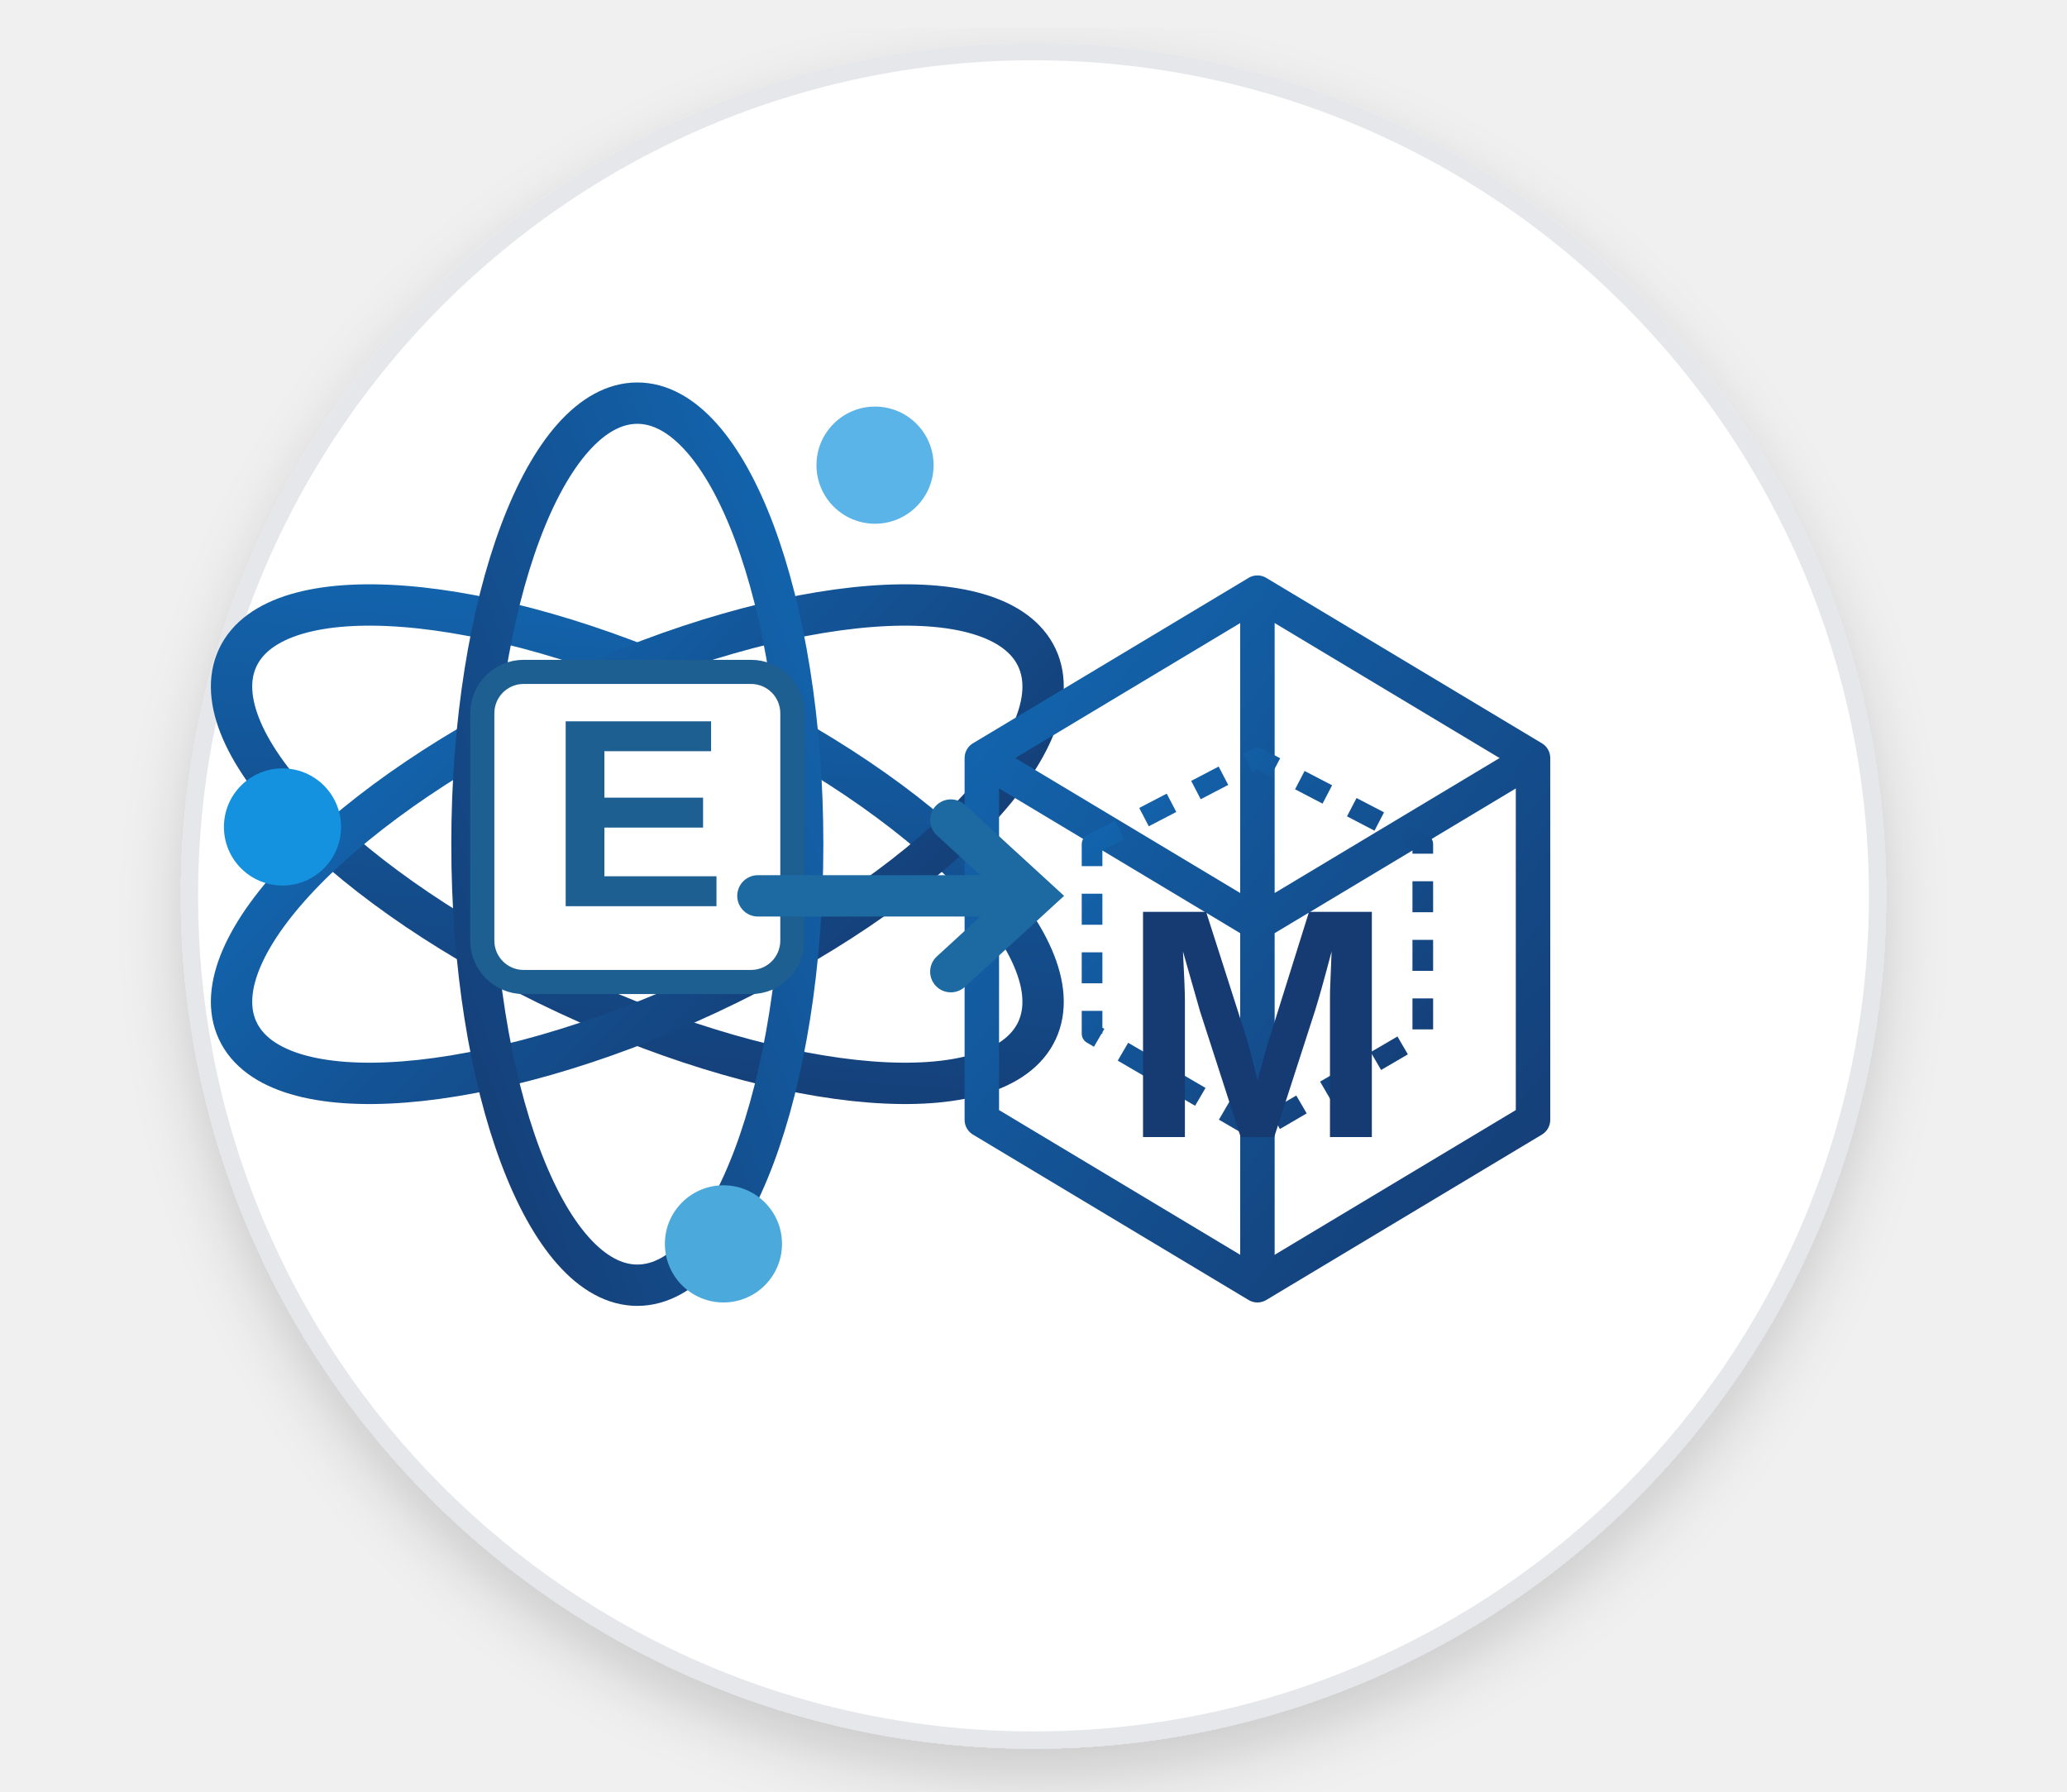
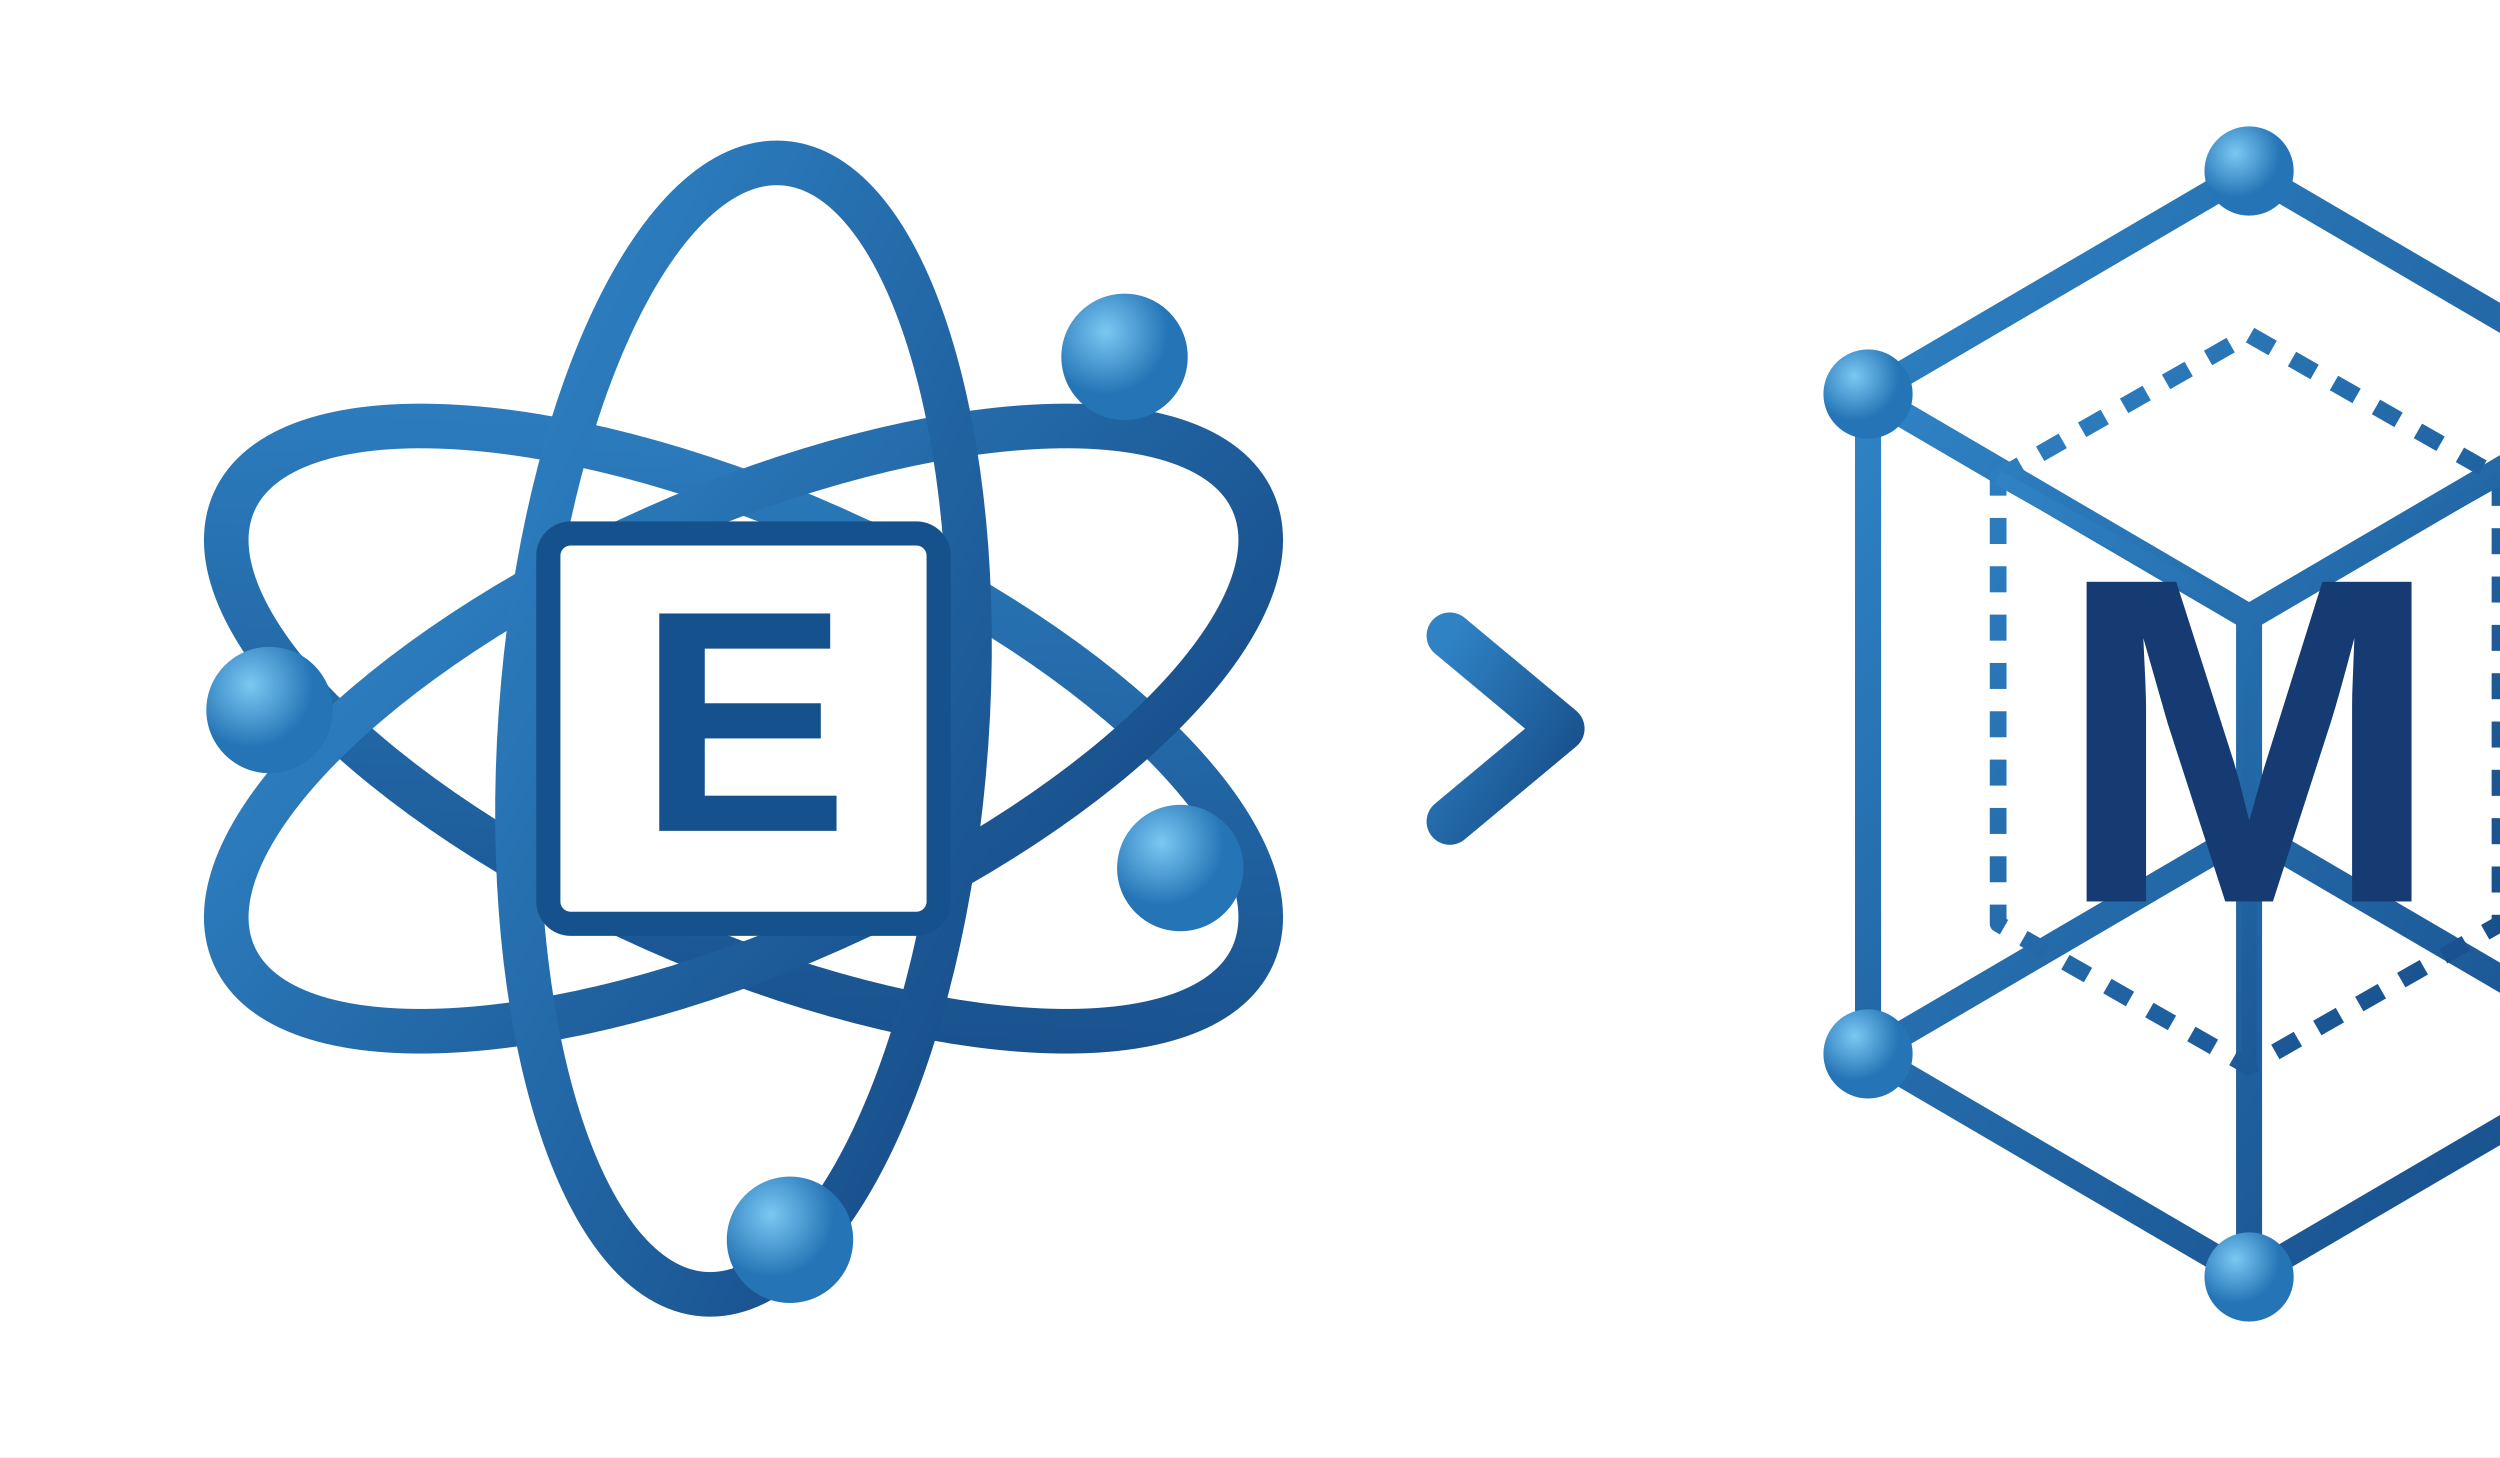
- <svg xmlns="http://www.w3.org/2000/svg" viewBox="0 0 600 520" role="img" aria-labelledby="title desc">
+ <svg xmlns="http://www.w3.org/2000/svg" viewBox="0 0 1345 784" role="img" aria-labelledby="title desc">
  <defs>
-     <linearGradient id="b" x1="0" y1="0" x2="1" y2="1">
-       <stop offset="0" stop-color="#1268b3" />
-       <stop offset="1" stop-color="#153b72" />
+     <linearGradient id="blue" x1="0" y1="0" x2="1" y2="1">
+       <stop offset="0" stop-color="#2f83c5" />
+       <stop offset="1" stop-color="#164b87" />
    </linearGradient>
-     <filter id="s" x="-30%" y="-30%" width="160%" height="160%">
-       <feDropShadow dx="0" dy="8" stdDeviation="9" flood-opacity=".16" />
-     </filter>
+     <radialGradient id="orb" cx="35%" cy="30%">
+       <stop offset="0" stop-color="#7bc8f2" />
+       <stop offset="1" stop-color="#2474b6" />
+     </radialGradient>
  </defs>
-   <circle cx="300" cy="260" r="245" fill="#fff" stroke="#e5e7eb" stroke-width="5" filter="url(#s)" />
-   <g transform="translate(40 70)">
-     <g fill="none" stroke="url(#b)" stroke-width="12" stroke-linecap="round">
-       <ellipse cx="145" cy="175" rx="128" ry="48" transform="rotate(25 145 175)" />
-       <ellipse cx="145" cy="175" rx="128" ry="48" transform="rotate(-25 145 175)" />
-       <ellipse cx="145" cy="175" rx="128" ry="48" transform="rotate(90 145 175)" />
+   <rect width="1345" height="784" fill="#fff" />
+   <g transform="translate(60 92)">
+     <g fill="none" stroke="url(#blue)" stroke-width="24" stroke-linecap="round">
+       <ellipse cx="340" cy="300" rx="300" ry="118" transform="rotate(24 340 300)" />
+       <ellipse cx="340" cy="300" rx="300" ry="118" transform="rotate(-24 340 300)" />
+       <ellipse cx="340" cy="300" rx="120" ry="305" transform="rotate(4 340 300)" />
    </g>
-     <circle cx="42" cy="170" r="17" fill="#1592df" />
-     <circle cx="214" cy="65" r="17" fill="#5bb4e8" />
-     <circle cx="170" cy="291" r="17" fill="#4ba9dc" />
-     <rect x="100" y="125" width="90" height="90" rx="12" fill="#fff" stroke="#1d5f91" stroke-width="7" />
-     <text x="145" y="193" text-anchor="middle" font-family="Arial,Helvetica,sans-serif" font-size="78" font-weight="800" fill="#1d5f91">E</text>
+     <g fill="url(#orb)">
+       <circle cx="85" cy="290" r="34" />
+       <circle cx="545" cy="100" r="34" />
+       <circle cx="575" cy="375" r="34" />
+       <circle cx="365" cy="575" r="34" />
+     </g>
+     <rect x="235" y="195" width="210" height="210" rx="12" fill="#fff" stroke="#15518c" stroke-width="13" />
+     <text x="340" y="355" text-anchor="middle" font-family="Arial,Helvetica,sans-serif" font-size="170" font-weight="800" fill="#15518c">E</text>
  </g>
-   <g transform="translate(285 220)" fill="none" stroke="url(#b)" stroke-width="10" stroke-linejoin="round">
-     <path d="M0 0 L80 -48 L160 0 L160 105 L80 153 L0 105 Z" />
-     <path d="M80 -48 L80 48 L0 0 M80 48 L160 0 M80 48 L80 153" />
-     <path d="M32 25 L80 0 L128 25 L128 80 L80 108 L32 80 Z" stroke-width="6" stroke-dasharray="9 8" />
+   <g fill="none" stroke="url(#blue)" stroke-width="25" stroke-linecap="round" stroke-linejoin="round">
+     <path d="M690 392 H820" />
+     <path d="M780 342 L840 392 L780 442" />
  </g>
-   <text x="365" y="330" text-anchor="middle" font-family="Arial,Helvetica,sans-serif" font-size="95" font-weight="800" fill="#153b72">M</text>
-   <g stroke="#1d6aa2" stroke-width="12" stroke-linecap="round" fill="none">
-     <path d="M220 260 H295" />
-     <path d="M276 238 L300 260 L276 282" />
+   <g transform="translate(860 92)" fill="none" stroke="url(#blue)" stroke-width="14" stroke-linejoin="round">
+     <path d="M145 120 L350 0 L555 120 L555 475 L350 595 L145 475 Z" />
+     <path d="M145 120 L350 240 L555 120 M350 240 V595 M145 475 L350 355 L555 475" />
+     <path d="M145 120 L145 475 M555 120 L555 475" />
+     <path d="M215 165 L350 88 L485 165 L485 405 L350 482 L215 405 Z" stroke-width="9" stroke-dasharray="14 12" />
+     <path d="M215 165 L350 240 L485 165 M350 240 V482" stroke-width="8" />
+     <g fill="url(#orb)" stroke="none">
+       <circle cx="145" cy="120" r="24" />
+       <circle cx="350" cy="0" r="24" />
+       <circle cx="555" cy="120" r="24" />
+       <circle cx="145" cy="475" r="24" />
+       <circle cx="350" cy="595" r="24" />
+       <circle cx="555" cy="475" r="24" />
+     </g>
  </g>
+   <text x="1210" y="485" text-anchor="middle" font-family="Arial,Helvetica,sans-serif" font-size="250" font-weight="800" fill="#153b72">M</text>
</svg>
